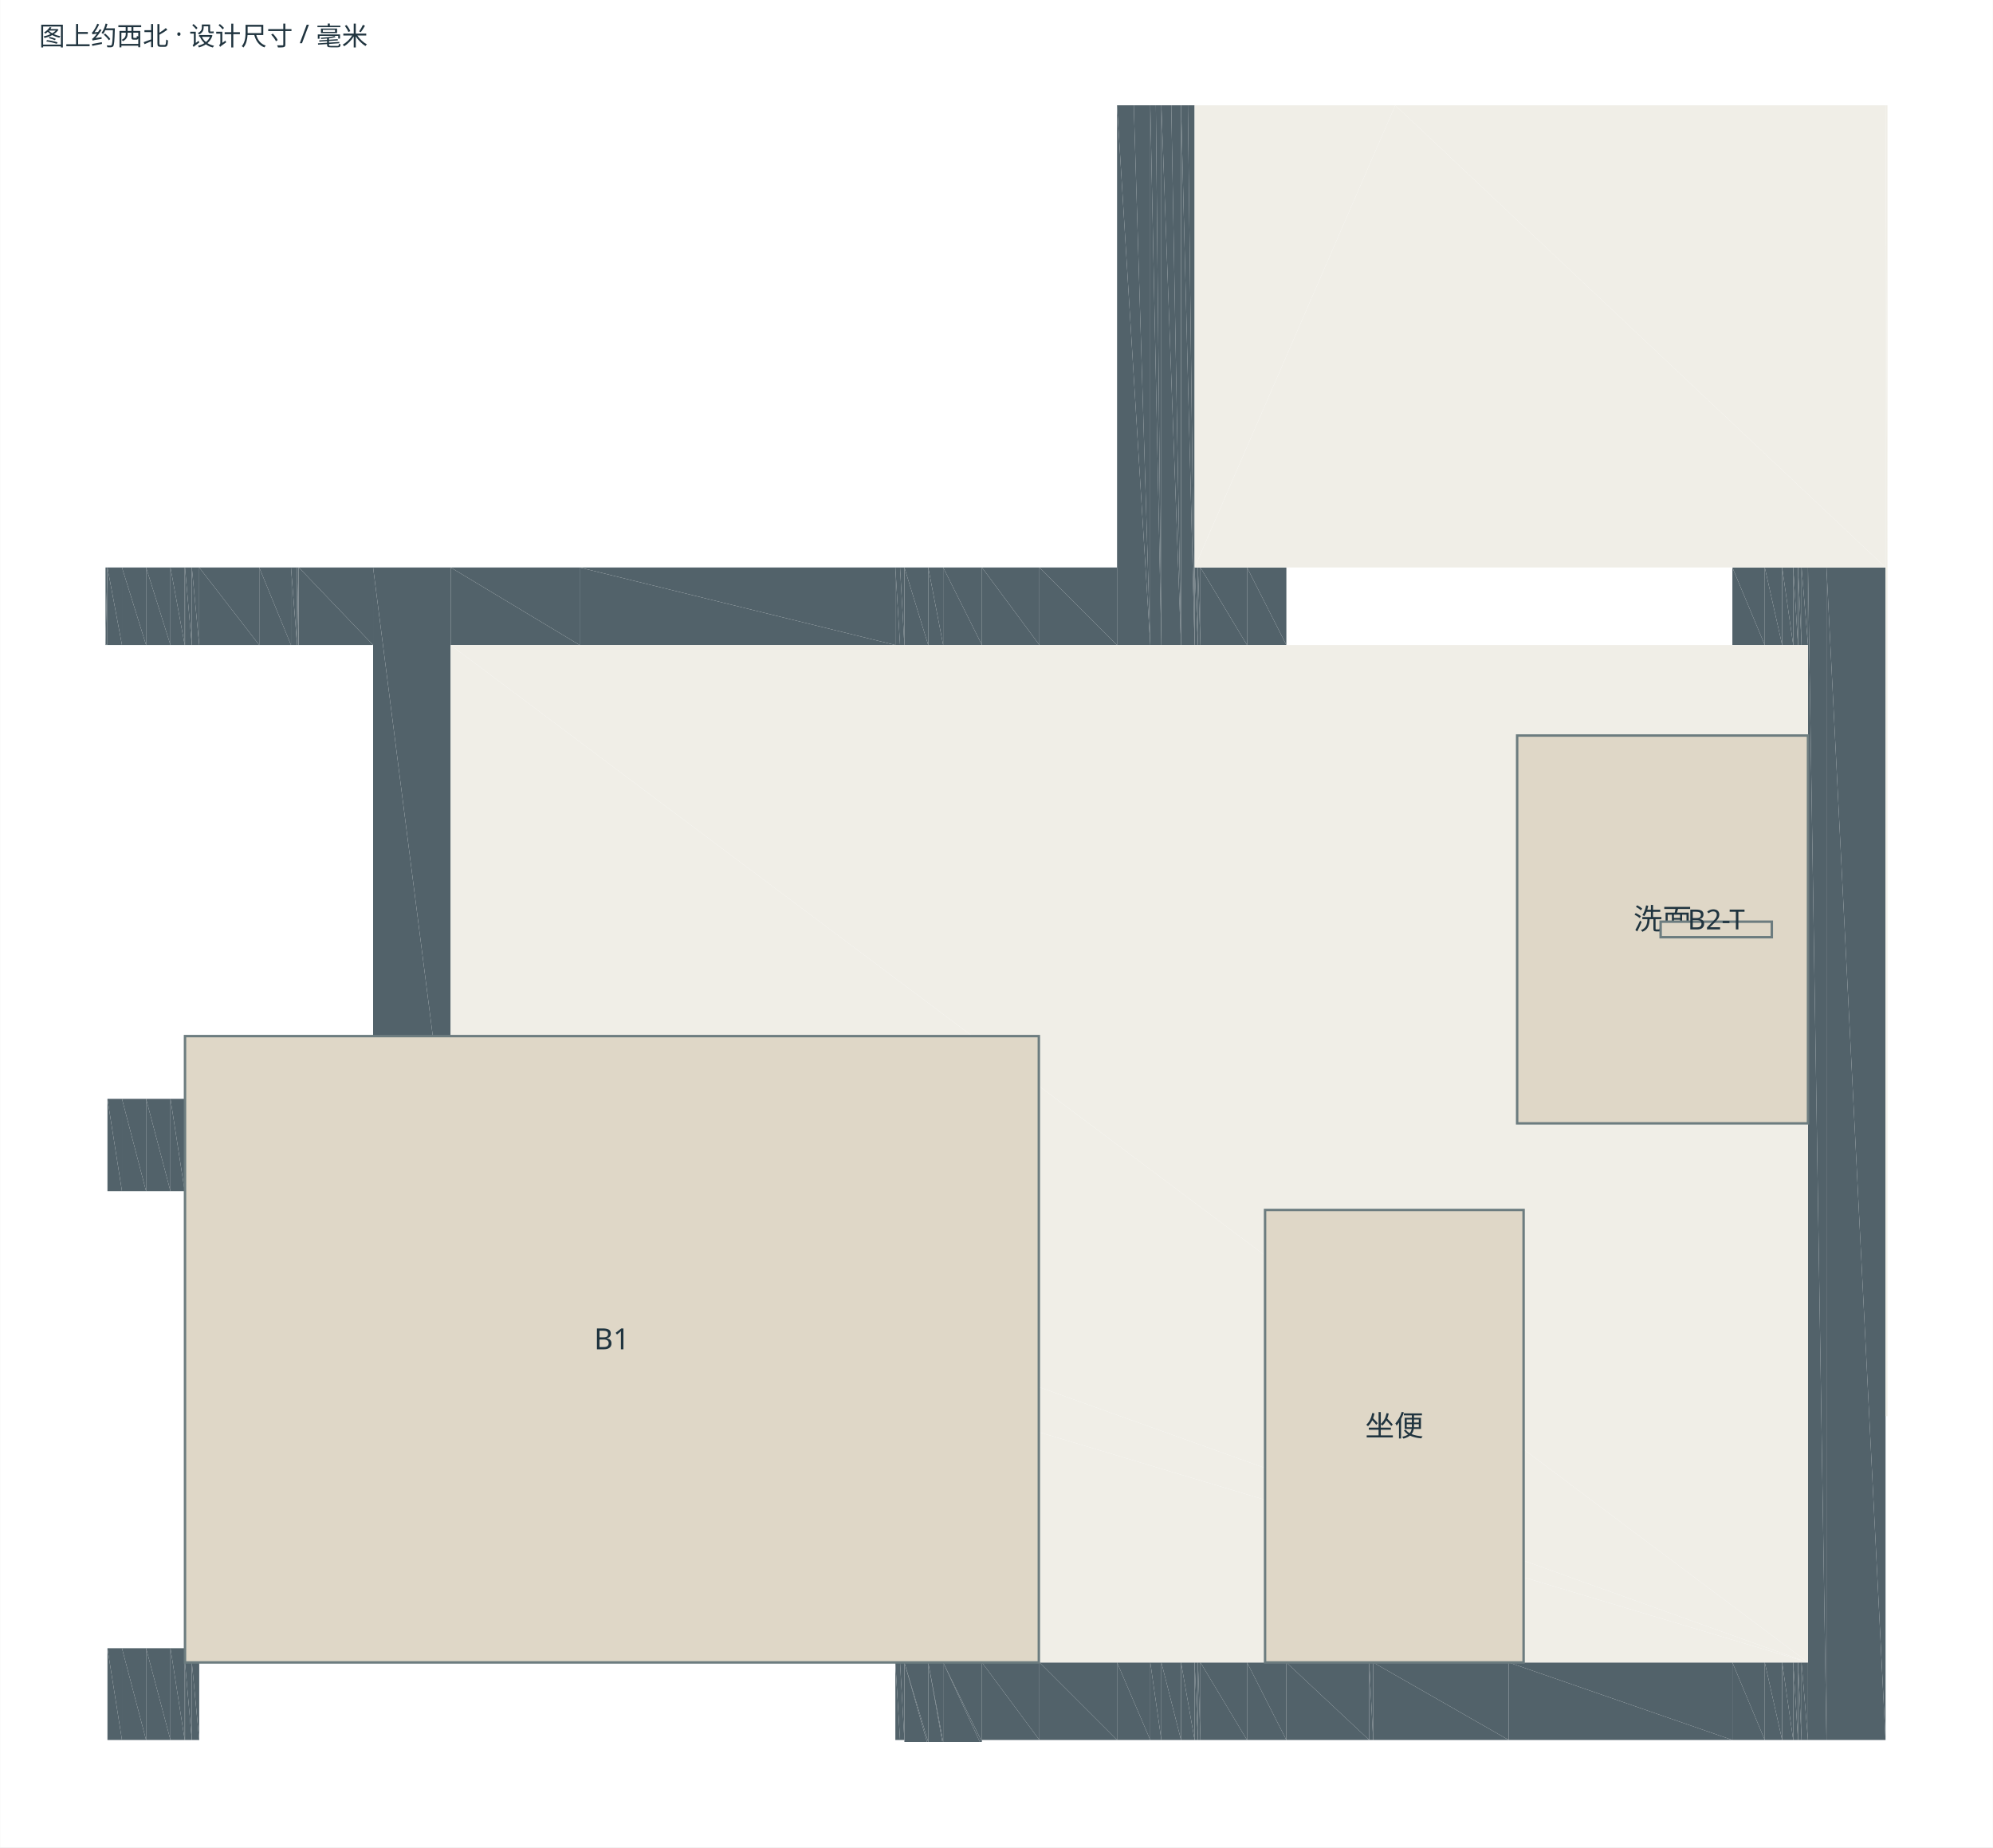
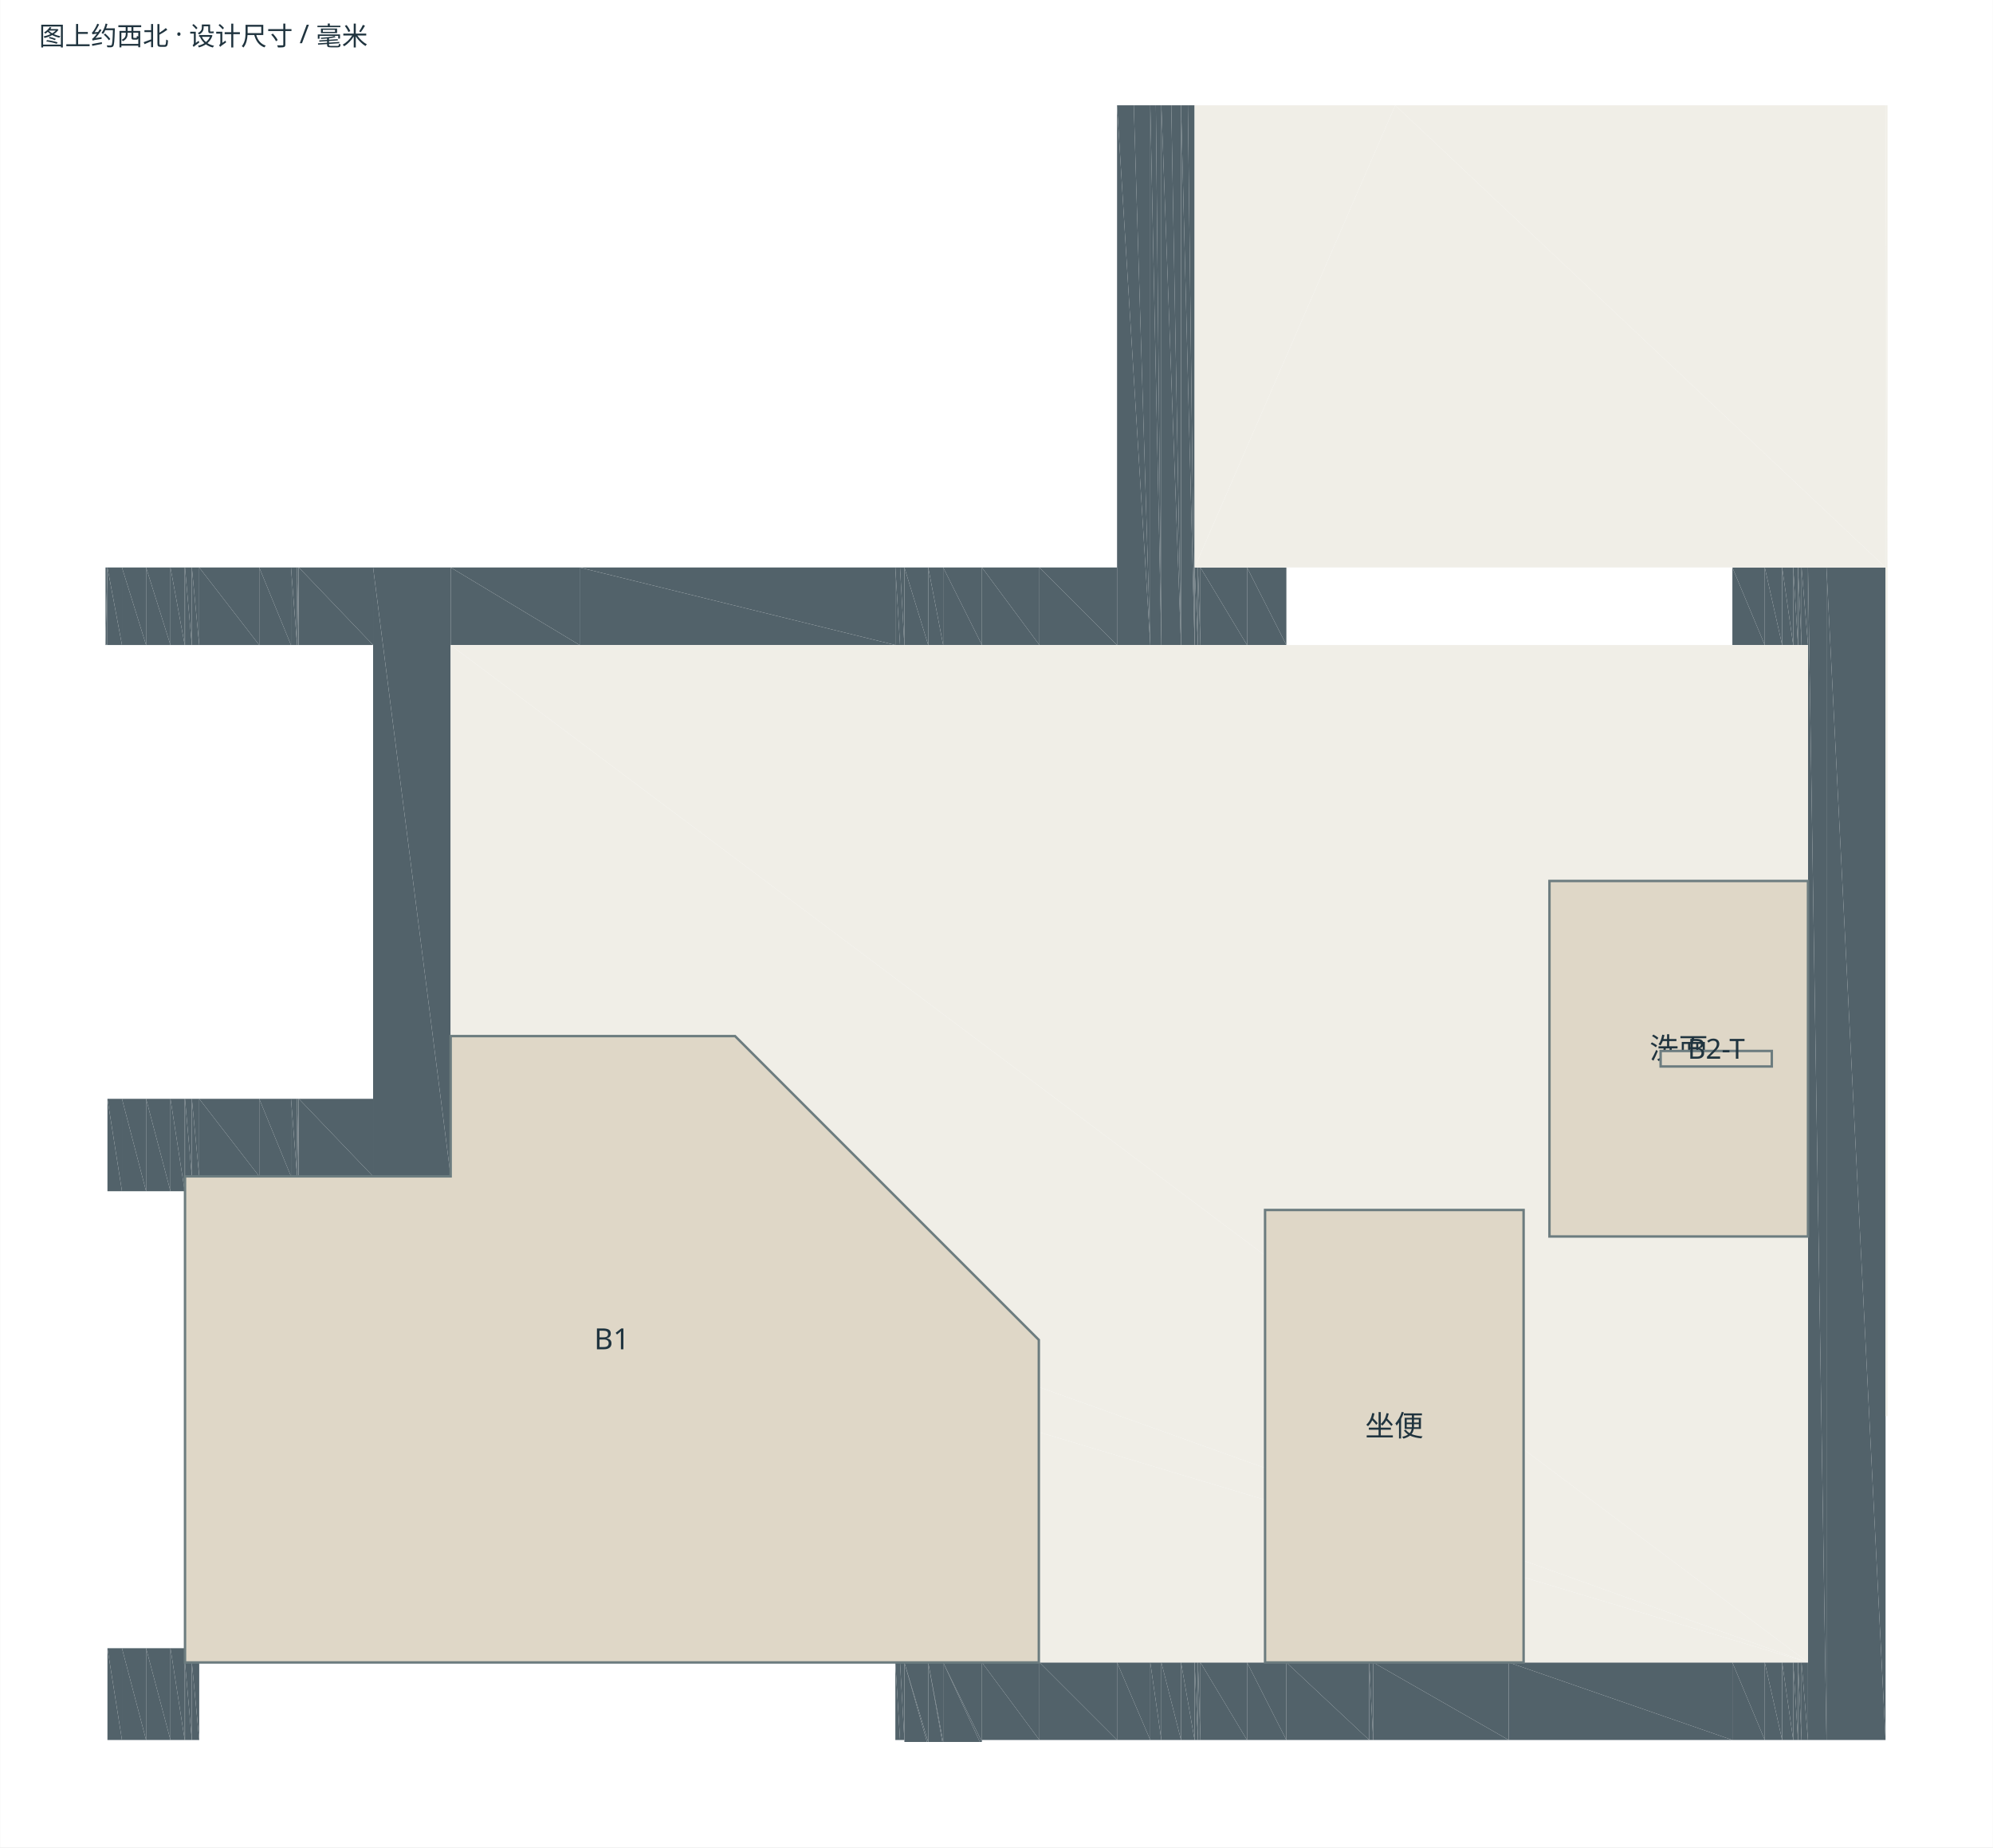
<svg xmlns="http://www.w3.org/2000/svg" width="1230" height="1140" viewBox="0 0 1230.0 1140.229">
  <rect width="100%" height="100%" fill="#ffffff" />
  <polygon points="65.00,397.46 66.20,398.15 66.20,350.27" fill="#52626a" />
  <polygon points="65.00,397.46 66.20,350.27 65.00,350.27" fill="#52626a" />
  <polygon points="65.00,398.15 66.20,398.15 65.00,397.46" fill="#52626a" />
  <polygon points="66.20,350.27 75.17,398.15 75.17,350.27" fill="#52626a" />
  <polygon points="66.20,350.27 66.20,398.15 75.17,398.15" fill="#52626a" />
  <polygon points="66.20,678.24 75.17,735.29 75.17,678.24" fill="#52626a" />
  <polygon points="66.20,678.24 66.20,735.29 75.17,735.29" fill="#52626a" />
  <polygon points="66.20,1017.38 75.17,1074.03 75.17,1017.38" fill="#52626a" />
  <polygon points="66.20,1017.38 66.20,1074.03 75.17,1074.03" fill="#52626a" />
  <polygon points="75.17,350.27 90.06,398.15 90.06,350.27" fill="#52626a" />
  <polygon points="75.17,350.27 75.17,398.15 90.06,398.15" fill="#52626a" />
  <polygon points="75.17,678.24 90.06,735.29 90.06,678.24" fill="#52626a" />
  <polygon points="75.17,678.24 75.17,735.29 90.06,735.29" fill="#52626a" />
  <polygon points="75.17,1017.38 90.06,1074.03 90.06,1017.38" fill="#52626a" />
  <polygon points="75.17,1017.38 75.17,1074.03 90.06,1074.03" fill="#52626a" />
  <polygon points="90.06,350.27 105.10,398.15 105.10,350.27" fill="#52626a" />
  <polygon points="90.06,350.27 90.06,398.15 105.10,398.15" fill="#52626a" />
  <polygon points="90.06,678.24 105.10,735.29 105.10,678.24" fill="#52626a" />
  <polygon points="90.06,678.24 90.06,735.29 105.10,735.29" fill="#52626a" />
  <polygon points="90.06,1017.38 105.10,1074.03 105.10,1017.38" fill="#52626a" />
  <polygon points="90.06,1017.38 90.06,1074.03 105.10,1074.03" fill="#52626a" />
  <polygon points="105.10,350.27 113.91,398.15 113.91,350.27" fill="#52626a" />
  <polygon points="105.10,350.27 105.10,398.15 113.91,398.15" fill="#52626a" />
  <polygon points="105.10,678.24 113.91,735.29 113.91,678.24" fill="#52626a" />
  <polygon points="105.10,678.24 105.10,735.29 113.91,735.29" fill="#52626a" />
  <polygon points="105.10,1017.38 113.91,1074.03 113.91,1017.38" fill="#52626a" />
  <polygon points="105.10,1017.38 105.10,1074.03 113.91,1074.03" fill="#52626a" />
  <polygon points="113.91,350.27 114.08,398.15 114.08,350.27" fill="#52626a" />
  <polygon points="113.91,350.27 113.91,398.15 114.08,398.15" fill="#52626a" />
  <polygon points="113.91,678.24 114.08,735.29 114.08,678.24" fill="#52626a" />
  <polygon points="113.91,678.24 113.91,735.29 114.08,735.29" fill="#52626a" />
  <polygon points="113.91,1017.38 114.08,1074.03 114.08,1017.38" fill="#52626a" />
  <polygon points="113.91,1017.38 113.91,1074.03 114.08,1074.03" fill="#52626a" />
  <polygon points="114.08,350.27 118.29,398.15 118.29,350.27" fill="#52626a" />
  <polygon points="114.08,350.27 114.08,398.15 118.29,398.15" fill="#52626a" />
  <polygon points="114.08,678.24 118.29,726.12 118.29,678.24" fill="#52626a" />
  <polygon points="114.08,678.24 114.08,726.12 118.29,726.12" fill="#52626a" />
  <polygon points="114.08,1026.15 118.29,1074.03 118.29,1026.15" fill="#52626a" />
  <polygon points="114.08,1026.15 114.08,1074.03 118.29,1074.03" fill="#52626a" />
  <polygon points="118.29,350.27 122.85,398.15 122.85,350.27" fill="#52626a" />
  <polygon points="118.29,350.27 118.29,398.15 122.85,398.15" fill="#52626a" />
  <polygon points="118.29,678.24 122.85,726.12 122.85,678.24" fill="#52626a" />
  <polygon points="118.29,678.24 118.29,726.12 122.85,726.12" fill="#52626a" />
  <polygon points="118.29,1026.15 122.85,1074.03 122.85,1026.15" fill="#52626a" />
  <polygon points="118.29,1026.15 118.29,1074.03 122.85,1074.03" fill="#52626a" />
  <polygon points="122.85,350.27 159.90,398.15 159.90,350.27" fill="#52626a" />
  <polygon points="122.85,350.27 122.85,398.15 159.90,398.15" fill="#52626a" />
  <polygon points="122.85,678.24 159.90,726.12 159.90,678.24" fill="#52626a" />
  <polygon points="122.85,678.24 122.85,726.12 159.90,726.12" fill="#52626a" />
  <polygon points="159.90,350.27 179.51,398.15 179.51,350.27" fill="#52626a" />
  <polygon points="159.90,350.27 159.90,398.15 179.51,398.15" fill="#52626a" />
  <polygon points="159.90,678.24 179.51,726.12 179.51,678.24" fill="#52626a" />
  <polygon points="159.90,678.24 159.90,726.12 179.51,726.12" fill="#52626a" />
  <polygon points="179.51,350.27 183.27,398.15 183.27,350.27" fill="#52626a" />
  <polygon points="179.51,350.27 179.51,398.15 183.27,398.15" fill="#52626a" />
  <polygon points="179.51,678.24 183.27,726.12 183.27,678.24" fill="#52626a" />
  <polygon points="179.51,678.24 179.51,726.12 183.27,726.12" fill="#52626a" />
  <polygon points="183.27,350.27 184.13,398.15 184.13,350.27" fill="#52626a" />
  <polygon points="183.27,350.27 183.27,398.15 184.13,398.15" fill="#52626a" />
  <polygon points="183.27,678.24 184.13,726.12 184.13,678.24" fill="#52626a" />
  <polygon points="183.27,678.24 183.27,726.12 184.13,726.12" fill="#52626a" />
  <polygon points="184.13,350.27 184.35,398.15 184.35,350.27" fill="#52626a" />
  <polygon points="184.13,350.27 184.13,398.15 184.35,398.15" fill="#52626a" />
  <polygon points="184.13,678.24 184.35,726.12 184.35,678.24" fill="#52626a" />
  <polygon points="184.13,678.24 184.13,726.12 184.35,726.12" fill="#52626a" />
  <polygon points="184.35,350.27 230.18,398.15 230.18,350.27" fill="#52626a" />
  <polygon points="184.35,350.27 184.35,398.15 230.18,398.15" fill="#52626a" />
  <polygon points="184.35,678.24 230.18,726.12 230.18,678.24" fill="#52626a" />
  <polygon points="184.35,678.24 184.35,726.12 230.18,726.12" fill="#52626a" />
  <polygon points="230.18,350.27 278.06,726.12 278.06,350.27" fill="#52626a" />
  <polygon points="230.18,350.27 230.18,726.12 278.06,726.12" fill="#52626a" />
  <polygon points="278.06,350.27 357.68,398.15 357.68,350.27" fill="#52626a" />
  <polygon points="278.06,350.27 278.06,398.15 357.68,398.15" fill="#52626a" />
  <polygon points="357.68,350.27 552.56,398.15 552.56,350.27" fill="#52626a" />
  <polygon points="357.68,350.27 357.68,398.15 552.56,398.15" fill="#52626a" />
  <polygon points="552.56,350.27 555.46,398.15 555.46,350.27" fill="#52626a" />
  <polygon points="552.56,350.27 552.56,398.15 555.46,398.15" fill="#52626a" />
  <polygon points="552.56,1026.15 555.46,1074.03 555.46,1026.15" fill="#52626a" />
  <polygon points="552.56,1026.15 552.56,1074.03 555.46,1074.03" fill="#52626a" />
  <polygon points="555.46,350.27 558.14,398.15 558.14,350.27" fill="#52626a" />
  <polygon points="555.46,350.27 555.46,398.15 558.14,398.15" fill="#52626a" />
  <polygon points="555.46,1026.15 558.14,1074.03 558.14,1026.15" fill="#52626a" />
  <polygon points="555.46,1026.15 555.46,1074.03 558.14,1074.03" fill="#52626a" />
  <polygon points="558.14,350.27 572.85,398.15 572.85,350.27" fill="#52626a" />
  <polygon points="558.14,350.27 558.14,398.15 572.85,398.15" fill="#52626a" />
  <polygon points="558.14,1026.15 572.06,1075.23 572.85,1075.23" fill="#52626a" />
  <polygon points="558.14,1026.15 572.85,1075.23 572.85,1026.15" fill="#52626a" />
  <polygon points="558.14,1026.15 558.14,1075.23 572.06,1075.23" fill="#52626a" />
  <polygon points="572.85,350.27 582.08,398.15 582.08,350.27" fill="#52626a" />
  <polygon points="572.85,350.27 572.85,398.15 582.08,398.15" fill="#52626a" />
  <polygon points="572.85,1026.15 581.59,1075.23 582.08,1075.23" fill="#52626a" />
  <polygon points="572.85,1026.15 582.08,1075.23 582.08,1026.15" fill="#52626a" />
  <polygon points="572.85,1026.15 572.85,1075.23 581.59,1075.23" fill="#52626a" />
  <polygon points="582.08,350.27 606.02,398.15 606.02,350.27" fill="#52626a" />
  <polygon points="582.08,350.27 582.08,398.15 606.02,398.15" fill="#52626a" />
  <polygon points="582.08,1026.15 604.73,1075.23 606.02,1075.23" fill="#52626a" />
  <polygon points="582.08,1026.15 606.02,1075.23 606.02,1026.15" fill="#52626a" />
  <polygon points="582.08,1026.15 582.08,1075.23 604.73,1075.23" fill="#52626a" />
  <polygon points="606.02,350.27 641.51,398.15 641.51,350.27" fill="#52626a" />
  <polygon points="606.02,350.27 606.02,398.15 641.51,398.15" fill="#52626a" />
  <polygon points="606.02,1026.15 641.51,1074.03 641.51,1026.15" fill="#52626a" />
  <polygon points="606.02,1026.15 606.02,1074.03 641.51,1074.03" fill="#52626a" />
  <polygon points="641.51,350.27 689.41,398.15 689.41,350.27" fill="#52626a" />
  <polygon points="641.51,350.27 641.51,398.15 689.41,398.15" fill="#52626a" />
  <polygon points="641.51,1026.15 689.41,1074.03 689.41,1026.15" fill="#52626a" />
  <polygon points="641.51,1026.15 641.51,1074.03 689.41,1074.03" fill="#52626a" />
  <polygon points="699.74,65.00 709.93,398.15 709.93,65.00" fill="#52626a" />
  <polygon points="689.41,65.00 689.41,398.15 709.93,398.15" fill="#52626a" />
  <polygon points="689.41,65.00 709.93,398.15 699.74,65.00" fill="#52626a" />
  <polygon points="689.41,1026.15 709.93,1074.03 709.93,1026.15" fill="#52626a" />
  <polygon points="689.41,1026.15 689.41,1074.03 709.93,1074.03" fill="#52626a" />
  <polygon points="713.37,65.00 716.77,398.15 716.77,65.00" fill="#52626a" />
  <polygon points="709.93,65.00 709.93,398.15 716.77,398.15" fill="#52626a" />
  <polygon points="709.93,65.00 716.77,398.15 713.37,65.00" fill="#52626a" />
  <polygon points="709.93,1026.15 716.77,1074.03 716.77,1026.15" fill="#52626a" />
  <polygon points="709.93,1026.15 709.93,1074.03 716.77,1074.03" fill="#52626a" />
  <polygon points="722.88,65.00 728.91,398.15 728.91,65.00" fill="#52626a" />
  <polygon points="716.77,65.00 716.77,398.15 728.91,398.15" fill="#52626a" />
  <polygon points="716.77,65.00 728.91,398.15 722.88,65.00" fill="#52626a" />
  <polygon points="716.77,1026.15 728.91,1074.03 728.91,1026.15" fill="#52626a" />
  <polygon points="716.77,1026.15 716.77,1074.03 728.91,1074.03" fill="#52626a" />
  <polygon points="733.13,65.00 737.29,398.15 737.29,65.00" fill="#52626a" />
  <polygon points="728.91,65.00 728.91,398.15 737.29,398.15" fill="#52626a" />
  <polygon points="728.91,65.00 737.29,398.15 733.13,65.00" fill="#52626a" />
  <polygon points="728.91,1026.15 737.29,1074.03 737.29,1026.15" fill="#52626a" />
  <polygon points="728.91,1026.15 728.91,1074.03 737.29,1074.03" fill="#52626a" />
  <polygon points="737.29,350.27 739.34,398.15 739.34,350.27" fill="#52626a" />
  <polygon points="737.29,350.27 737.29,398.15 739.34,398.15" fill="#52626a" />
  <polygon points="737.29,1026.15 739.34,1074.03 739.34,1026.15" fill="#52626a" />
  <polygon points="737.29,1026.15 737.29,1074.03 739.34,1074.03" fill="#52626a" />
  <polygon points="739.34,350.27 740.88,398.15 740.88,350.27" fill="#52626a" />
  <polygon points="739.34,350.27 739.34,398.15 740.88,398.15" fill="#52626a" />
  <polygon points="739.34,1026.15 740.88,1074.03 740.88,1026.15" fill="#52626a" />
  <polygon points="739.34,1026.15 739.34,1074.03 740.88,1074.03" fill="#52626a" />
  <polygon points="740.88,350.27 769.66,398.15 769.66,350.27" fill="#52626a" />
  <polygon points="740.88,350.27 740.88,398.15 769.66,398.15" fill="#52626a" />
  <polygon points="740.88,1026.15 769.66,1074.03 769.66,1026.15" fill="#52626a" />
  <polygon points="740.88,1026.15 740.88,1074.03 769.66,1074.03" fill="#52626a" />
  <polygon points="769.66,350.27 793.94,398.15 793.94,350.27" fill="#52626a" />
  <polygon points="769.66,350.27 769.66,398.15 793.94,398.15" fill="#52626a" />
  <polygon points="769.66,1026.15 793.94,1074.03 793.94,1026.15" fill="#52626a" />
  <polygon points="769.66,1026.15 769.66,1074.03 793.94,1074.03" fill="#52626a" />
  <polygon points="793.94,1026.15 845.07,1074.03 845.07,1026.15" fill="#52626a" />
  <polygon points="793.94,1026.15 793.94,1074.03 845.07,1074.03" fill="#52626a" />
  <polygon points="845.07,1026.15 847.52,1074.03 847.52,1026.15" fill="#52626a" />
  <polygon points="845.07,1026.15 845.07,1074.03 847.52,1074.03" fill="#52626a" />
  <polygon points="847.52,1026.15 931.19,1074.03 931.19,1026.15" fill="#52626a" />
  <polygon points="847.52,1026.15 847.52,1074.03 931.19,1074.03" fill="#52626a" />
  <polygon points="931.19,1026.15 1069.24,1074.03 1069.24,1026.15" fill="#52626a" />
  <polygon points="931.19,1026.15 931.19,1074.03 1069.24,1074.03" fill="#52626a" />
  <polygon points="1069.24,350.27 1089.25,398.15 1089.25,350.27" fill="#52626a" />
  <polygon points="1069.24,350.27 1069.24,398.15 1089.25,398.15" fill="#52626a" />
  <polygon points="1069.24,1026.15 1089.25,1074.03 1089.25,1026.15" fill="#52626a" />
  <polygon points="1069.24,1026.15 1069.24,1074.03 1089.25,1074.03" fill="#52626a" />
  <polygon points="1089.25,350.27 1099.97,398.15 1099.97,350.27" fill="#52626a" />
  <polygon points="1089.25,350.27 1089.25,398.15 1099.97,398.15" fill="#52626a" />
  <polygon points="1089.25,1026.15 1099.97,1074.03 1099.97,1026.15" fill="#52626a" />
  <polygon points="1089.25,1026.15 1089.25,1074.03 1099.97,1074.03" fill="#52626a" />
  <polygon points="1099.97,350.27 1106.81,398.15 1106.81,350.27" fill="#52626a" />
  <polygon points="1099.97,350.27 1099.97,398.15 1106.81,398.15" fill="#52626a" />
  <polygon points="1099.97,1026.15 1106.81,1074.03 1106.81,1026.15" fill="#52626a" />
  <polygon points="1099.97,1026.15 1099.97,1074.03 1106.81,1074.03" fill="#52626a" />
  <polygon points="1106.81,350.27 1109.77,398.15 1109.77,350.27" fill="#52626a" />
  <polygon points="1106.81,350.27 1106.81,398.15 1109.77,398.15" fill="#52626a" />
  <polygon points="1106.81,1026.15 1109.77,1074.03 1109.77,1026.15" fill="#52626a" />
  <polygon points="1106.81,1026.15 1106.81,1074.03 1109.77,1074.03" fill="#52626a" />
  <polygon points="1109.77,350.27 1111.94,398.15 1111.94,350.27" fill="#52626a" />
  <polygon points="1109.77,350.27 1109.77,398.15 1111.94,398.15" fill="#52626a" />
  <polygon points="1109.77,1026.15 1111.94,1074.03 1111.94,1026.15" fill="#52626a" />
  <polygon points="1109.77,1026.15 1109.77,1074.03 1111.94,1074.03" fill="#52626a" />
  <polygon points="1111.94,350.27 1115.92,398.15 1115.92,350.27" fill="#52626a" />
  <polygon points="1111.94,350.27 1111.94,398.15 1115.92,398.15" fill="#52626a" />
  <polygon points="1111.94,1026.15 1115.92,1074.03 1115.92,1026.15" fill="#52626a" />
  <polygon points="1111.94,1026.15 1111.94,1074.03 1115.92,1074.03" fill="#52626a" />
  <polygon points="1115.92,350.27 1127.32,1074.03 1127.32,350.27" fill="#52626a" />
  <polygon points="1115.92,350.27 1115.92,1074.03 1127.32,1074.03" fill="#52626a" />
  <polygon points="1127.32,350.27 1163.80,1074.03 1163.80,350.27" fill="#52626a" />
  <polygon points="1127.32,350.27 1127.32,1074.03 1163.80,1074.03" fill="#52626a" />
  <polygon points="737.29,65.00 737.29,350.27 861.15,65.00" fill="#f0eee7" />
  <polygon points="1163.80,350.27 1163.80,874.14 1165.00,874.14" fill="#f0eee7" />
  <polygon points="1163.80,350.27 1165.00,874.14 1165.00,350.98" fill="#f0eee7" />
  <polygon points="861.15,65.00 737.29,350.27 1163.80,350.27" fill="#f0eee7" />
  <polygon points="861.15,65.00 1163.80,350.27 1163.80,65.00" fill="#f0eee7" />
  <polygon points="1163.80,65.00 1163.80,350.27 1165.00,350.98" fill="#f0eee7" />
  <polygon points="1163.80,65.00 1165.00,350.98 1165.00,65.00" fill="#f0eee7" />
  <polygon points="114.08,726.12 114.08,1026.15 1115.92,1026.15" fill="#f0eee7" />
  <polygon points="1115.92,1026.15 1115.92,398.15 278.06,398.15" fill="#f0eee7" />
  <polygon points="278.06,726.12 114.08,726.12 1115.92,1026.15" fill="#f0eee7" />
  <polygon points="1115.92,1026.15 278.06,398.15 278.06,726.12" fill="#f0eee7" />
-   <rect x="114.075" y="639.538" width="527.058" height="386.616" fill="#dfd7c7" stroke="#6c7c7f" stroke-width="1.5" />
+   <polygon points="278.06,639.54 453.61,639.54 641.13,827.06 641.13,1026.15 114.08,1026.15 114.08,726.12 278.06,726.12" fill="#dfd7c7" stroke="#6c7c7f" stroke-width="1.5" />
  <text x="377.604" y="832.845" text-anchor="middle" font-size="18" font-family="Microsoft YaHei,PingFang SC,sans-serif" fill="#20343f">B1</text>
-   <rect x="936.382" y="454.01" width="179.543" height="239.391" fill="#dfd7c7" stroke="#6c7c7f" stroke-width="1.5" />
-   <text x="1026.153" y="573.705" text-anchor="middle" font-size="18" font-family="Microsoft YaHei,PingFang SC,sans-serif" fill="#20343f">洗面</text>
+   <rect x="956.331" y="543.781" width="159.594" height="219.441" fill="#dfd7c7" stroke="#6c7c7f" stroke-width="1.5" />
+   <text x="1036.128" y="653.502" text-anchor="middle" font-size="18" font-family="Microsoft YaHei,PingFang SC,sans-serif" fill="#20343f">洗面</text>
  <rect x="780.778" y="746.864" width="159.594" height="279.289" fill="#dfd7c7" stroke="#6c7c7f" stroke-width="1.5" />
  <text x="860.575" y="886.509" text-anchor="middle" font-size="18" font-family="Microsoft YaHei,PingFang SC,sans-serif" fill="#20343f">坐便</text>
-   <rect x="1024.956" y="568.917" width="68.625" height="9.576" fill="#dfd7c7" stroke="#6c7c7f" stroke-width="1.5" />
-   <text x="1059.269" y="573.705" text-anchor="middle" font-size="17.156" font-family="Microsoft YaHei,PingFang SC,sans-serif" fill="#20343f">B2-T</text>
+   <rect x="1024.956" y="648.714" width="68.625" height="9.576" fill="#dfd7c7" stroke="#6c7c7f" stroke-width="1.5" />
+   <text x="1059.269" y="653.502" text-anchor="middle" font-size="17.156" font-family="Microsoft YaHei,PingFang SC,sans-serif" fill="#20343f">B2-T</text>
  <text x="24" y="28" font-size="16" font-family="Microsoft YaHei,PingFang SC,sans-serif" fill="#20343f">图上约西北 · 设计尺寸 / 毫米</text>
</svg>
